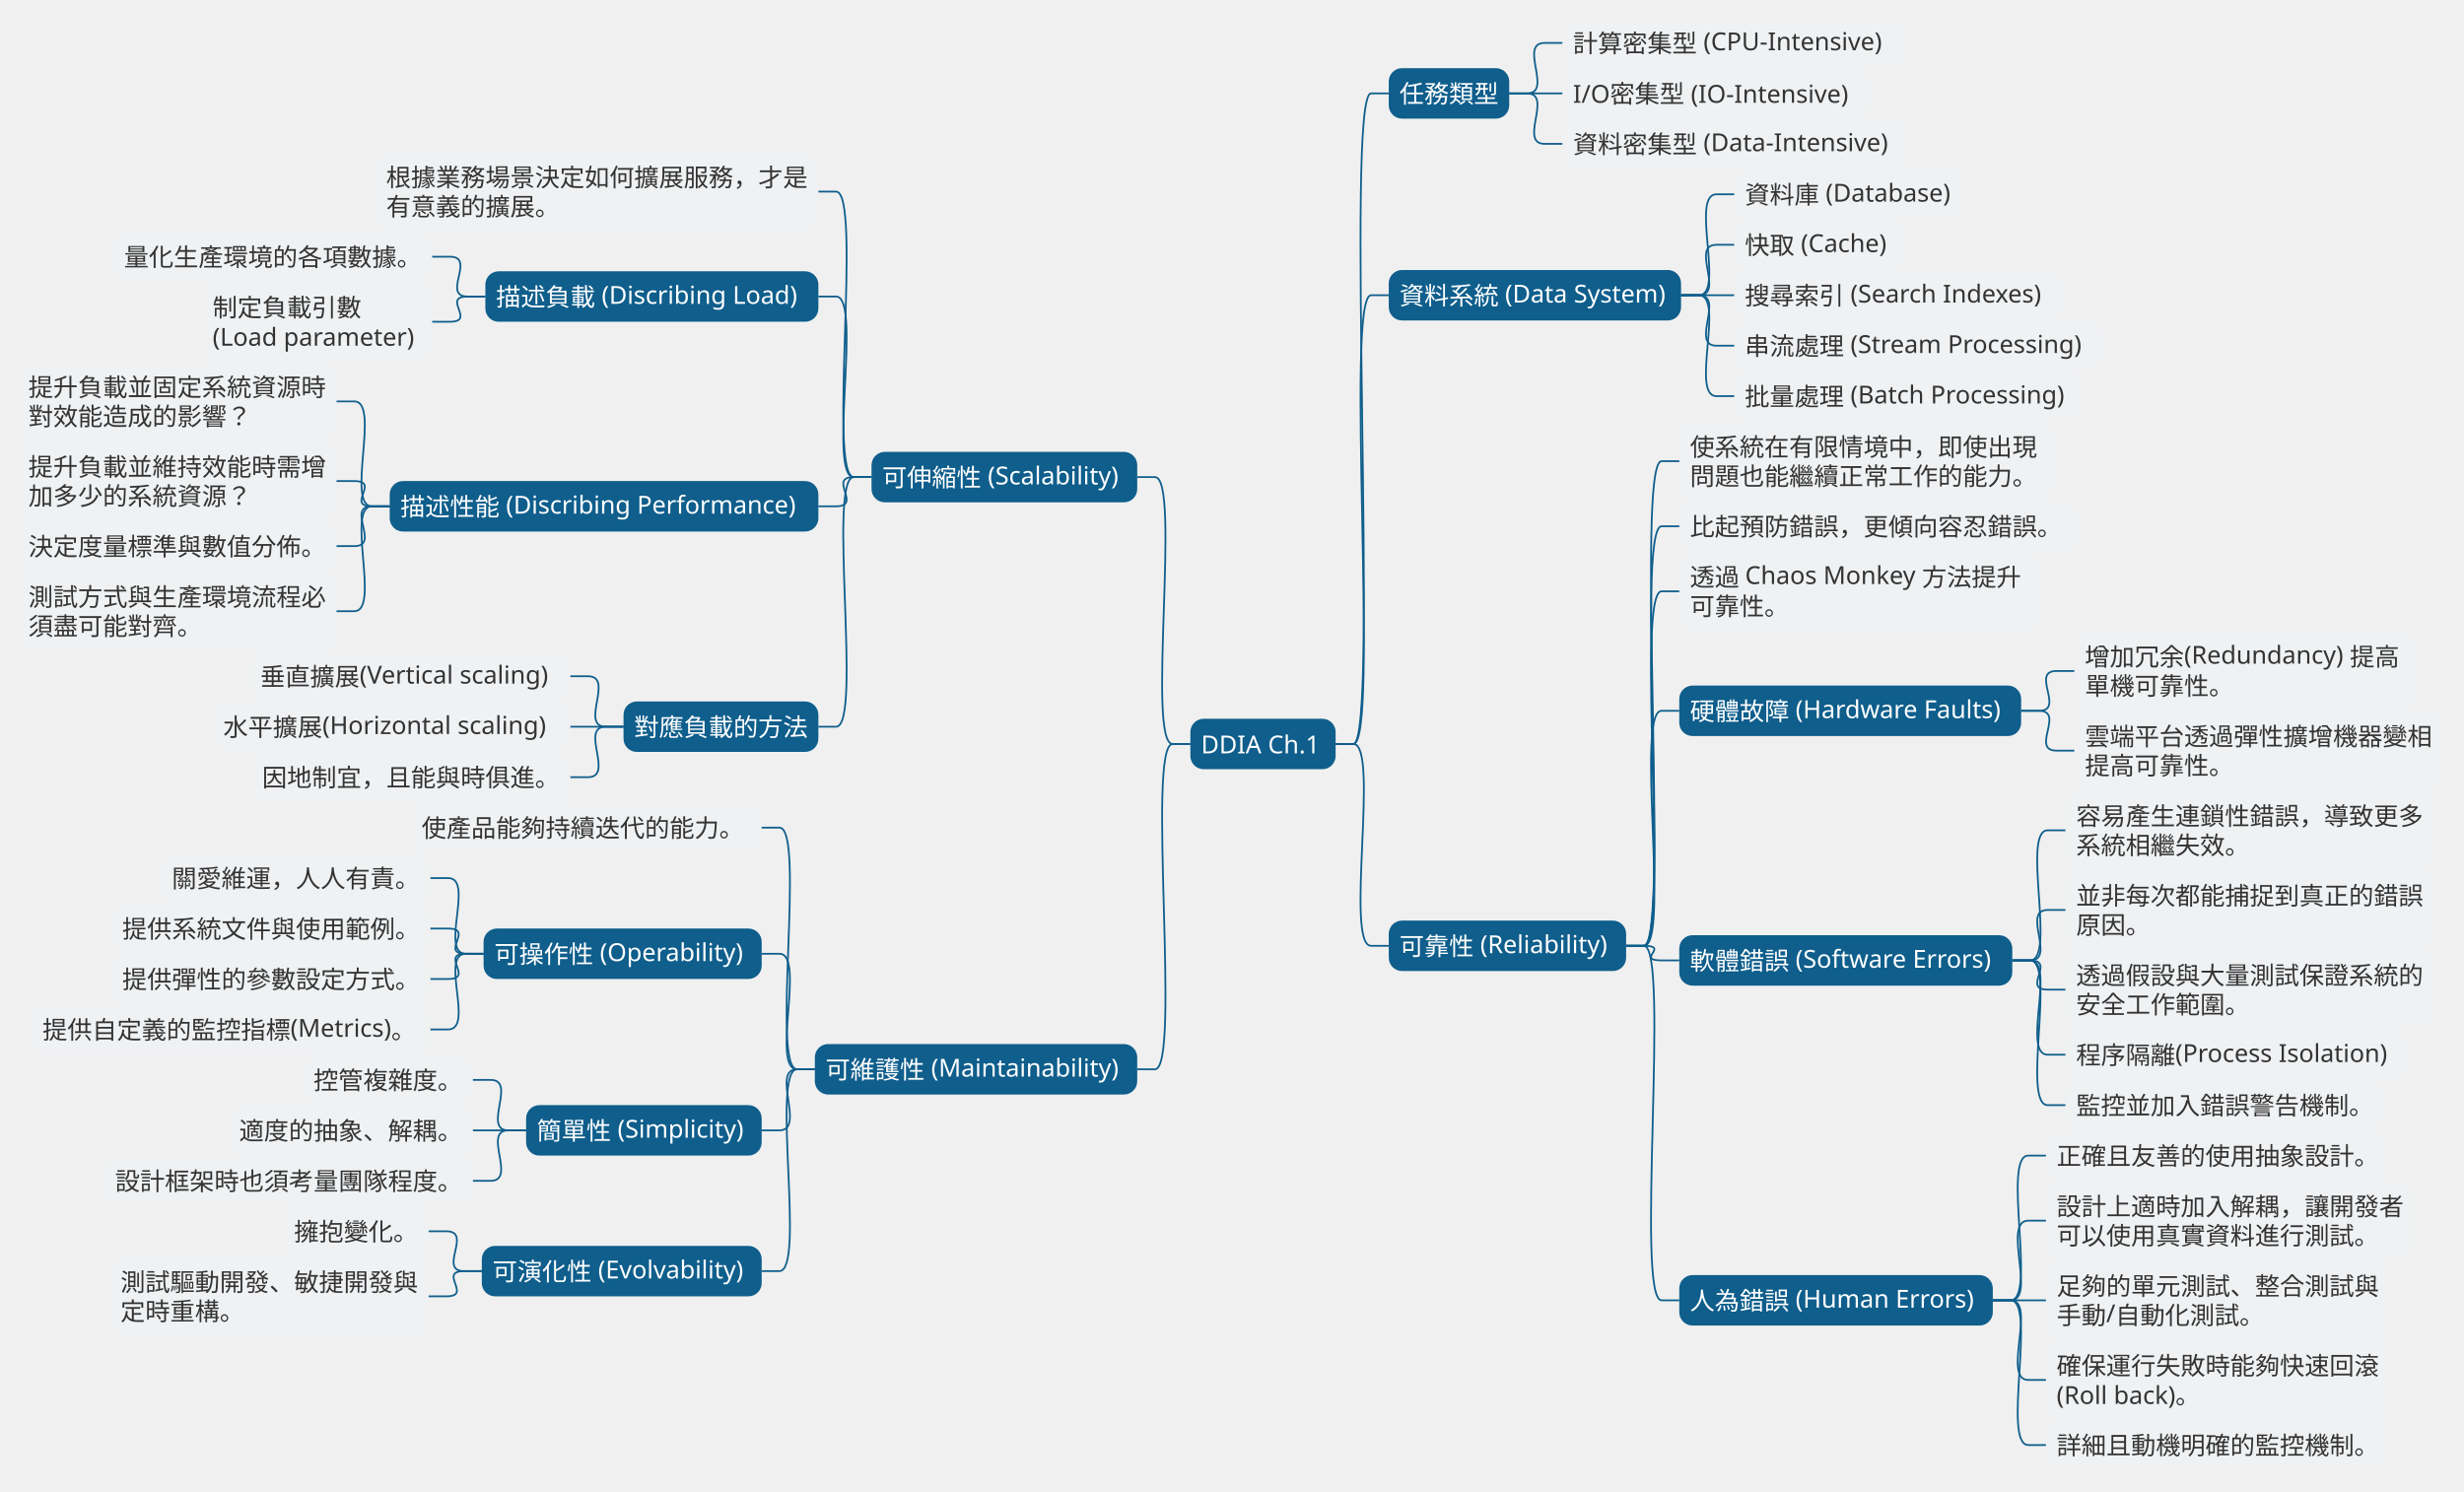
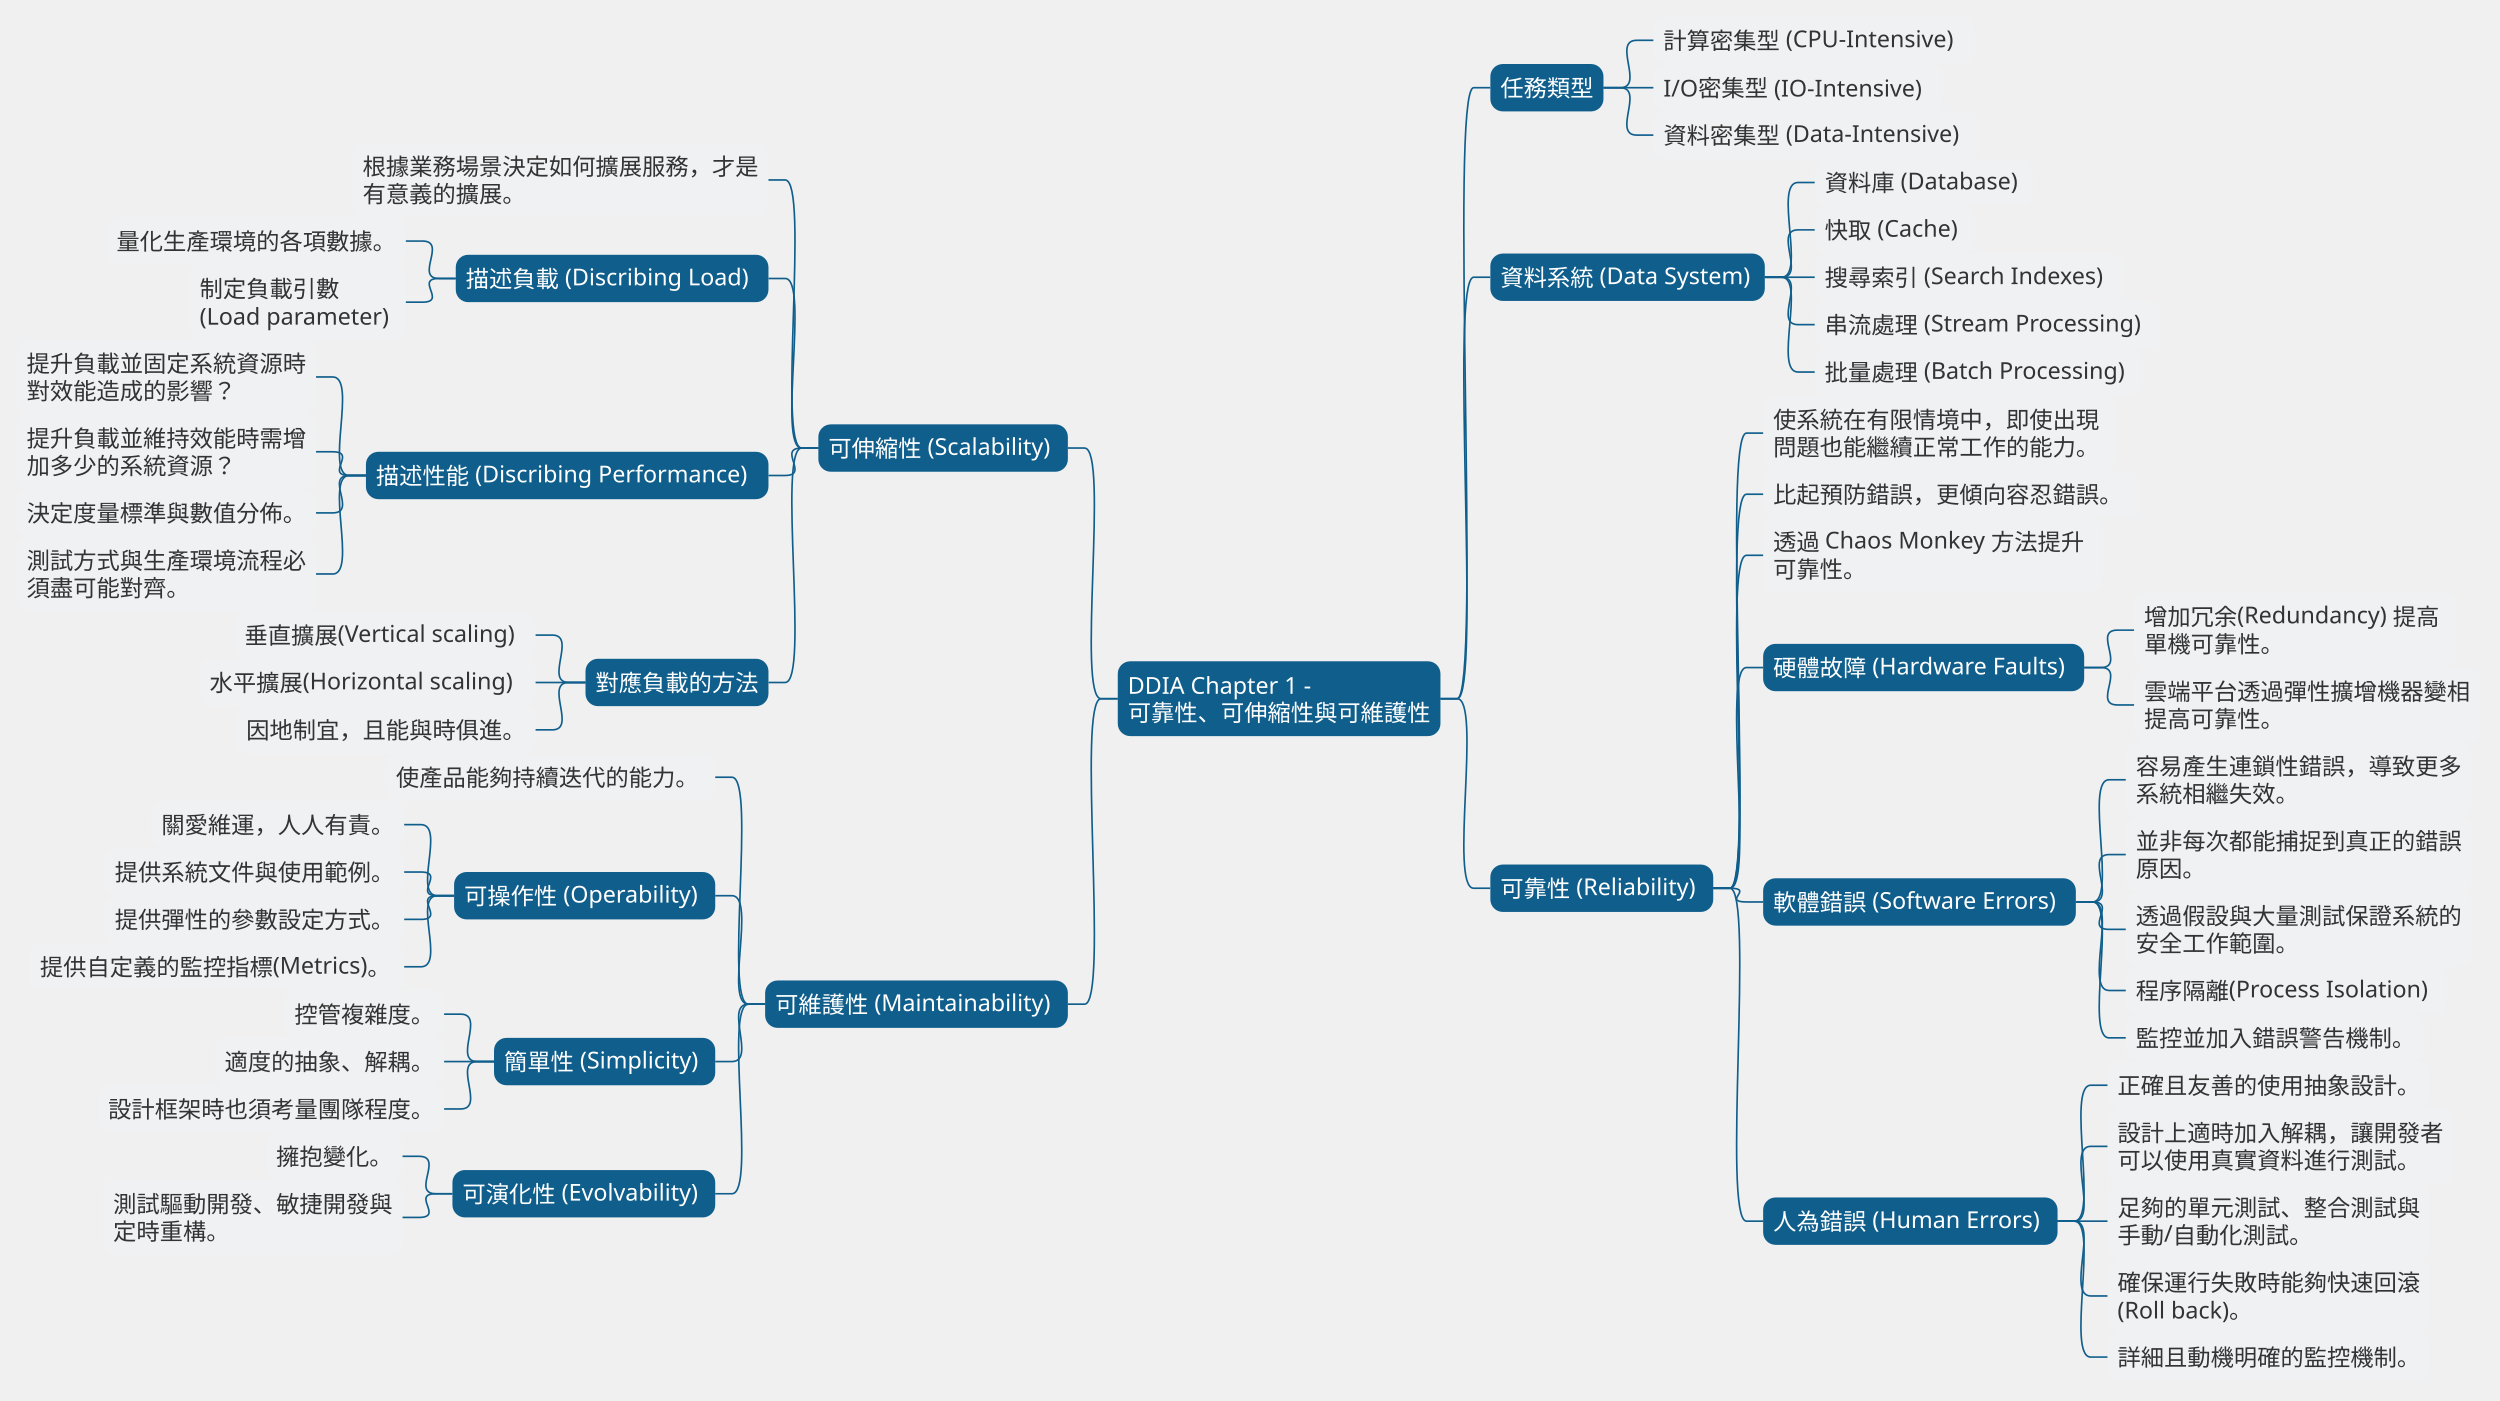
- <svg xmlns="http://www.w3.org/2000/svg" contentScriptType="application/ecmascript" contentStyleType="text/css" height="842px" preserveAspectRatio="none" style="width:1391px;height:842px;background:#EFF1F3;" version="1.1" viewBox="0 0 1391 842" width="1391px" zoomAndPan="magnify">
+ <svg xmlns="http://www.w3.org/2000/svg" contentScriptType="application/ecmascript" contentStyleType="text/css" height="842px" preserveAspectRatio="none" style="width:1503px;height:842px;background:#EFF1F3;" version="1.1" viewBox="0 0 1503 842" width="1503px" zoomAndPan="magnify">
  <defs />
  <g>
-     <rect fill="#0F5E8C" height="28.488" rx="7.5" ry="7.5" style="stroke:#A80036;stroke-width:0.0;" width="82" x="672" y="405.812" />
-     <text fill="#FFFFFF" font-family="sans-serif" font-size="14" lengthAdjust="spacing" textLength="70" x="678" y="425.348">DDIA Ch.1</text>
-     <rect fill="#0F5E8C" height="28.488" rx="7.5" ry="7.5" style="stroke:#A80036;stroke-width:0.0;" width="68" x="784" y="38.488" />
-     <text fill="#FFFFFF" font-family="sans-serif" font-size="14" lengthAdjust="spacing" textLength="56" x="790" y="58.023">任務類型</text>
-     <rect fill="#EFF1F3" height="28.488" rx="7.5" ry="7.5" style="stroke:#A80036;stroke-width:0.0;" width="193" x="882" y="10" />
-     <text fill="#333333" font-family="sans-serif" font-size="14" lengthAdjust="spacing" textLength="181" x="888" y="29.535">計算密集型 (CPU-Intensive)</text>
-     <path d="M852,52.732 L862,52.732 C877,52.732 857,24.244 872,24.244 L882,24.244 " fill="none" style="stroke:#0F5E8C;stroke-width:1.0;" />
-     <rect fill="#EFF1F3" height="28.488" rx="7.5" ry="7.5" style="stroke:#A80036;stroke-width:0.0;" width="174" x="882" y="38.488" />
-     <text fill="#333333" font-family="sans-serif" font-size="14" lengthAdjust="spacing" textLength="162" x="888" y="58.023">I/O密集型 (IO-Intensive)</text>
-     <path d="M852,52.732 L862,52.732 C877,52.732 857,52.732 872,52.732 L882,52.732 " fill="none" style="stroke:#0F5E8C;stroke-width:1.0;" />
-     <rect fill="#EFF1F3" height="28.488" rx="7.5" ry="7.5" style="stroke:#A80036;stroke-width:0.0;" width="196" x="882" y="66.977" />
-     <text fill="#333333" font-family="sans-serif" font-size="14" lengthAdjust="spacing" textLength="184" x="888" y="86.512">資料密集型 (Data-Intensive)</text>
-     <path d="M852,52.732 L862,52.732 C877,52.732 857,81.221 872,81.221 L882,81.221 " fill="none" style="stroke:#0F5E8C;stroke-width:1.0;" />
-     <path d="M754,420.057 L764,420.057 C779,420.057 759,52.732 774,52.732 L784,52.732 " fill="none" style="stroke:#0F5E8C;stroke-width:1.0;" />
-     <rect fill="#0F5E8C" height="28.488" rx="7.5" ry="7.5" style="stroke:#A80036;stroke-width:0.0;" width="165" x="784" y="152.441" />
-     <text fill="#FFFFFF" font-family="sans-serif" font-size="14" lengthAdjust="spacing" textLength="153" x="790" y="171.977">資料系統 (Data System)</text>
-     <rect fill="#EFF1F3" height="28.488" rx="7.5" ry="7.5" style="stroke:#A80036;stroke-width:0.0;" width="131" x="979" y="95.465" />
-     <text fill="#333333" font-family="sans-serif" font-size="14" lengthAdjust="spacing" textLength="119" x="985" y="115">資料庫 (Database)</text>
-     <path d="M949,166.685 L959,166.685 C974,166.685 954,109.709 969,109.709 L979,109.709 " fill="none" style="stroke:#0F5E8C;stroke-width:1.0;" />
-     <rect fill="#EFF1F3" height="28.488" rx="7.5" ry="7.5" style="stroke:#A80036;stroke-width:0.0;" width="96" x="979" y="123.953" />
-     <text fill="#333333" font-family="sans-serif" font-size="14" lengthAdjust="spacing" textLength="84" x="985" y="143.488">快取 (Cache)</text>
-     <path d="M949,166.685 L959,166.685 C974,166.685 954,138.197 969,138.197 L979,138.197 " fill="none" style="stroke:#0F5E8C;stroke-width:1.0;" />
-     <rect fill="#EFF1F3" height="28.488" rx="7.5" ry="7.5" style="stroke:#A80036;stroke-width:0.0;" width="186" x="979" y="152.441" />
-     <text fill="#333333" font-family="sans-serif" font-size="14" lengthAdjust="spacing" textLength="174" x="985" y="171.977">搜尋索引 (Search Indexes)</text>
-     <path d="M949,166.685 L959,166.685 C974,166.685 954,166.685 969,166.685 L979,166.685 " fill="none" style="stroke:#0F5E8C;stroke-width:1.0;" />
-     <rect fill="#EFF1F3" height="28.488" rx="7.5" ry="7.5" style="stroke:#A80036;stroke-width:0.0;" width="208" x="979" y="180.93" />
-     <text fill="#333333" font-family="sans-serif" font-size="14" lengthAdjust="spacing" textLength="196" x="985" y="200.465">串流處理 (Stream Processing)</text>
-     <path d="M949,166.685 L959,166.685 C974,166.685 954,195.174 969,195.174 L979,195.174 " fill="none" style="stroke:#0F5E8C;stroke-width:1.0;" />
-     <rect fill="#EFF1F3" height="28.488" rx="7.5" ry="7.5" style="stroke:#A80036;stroke-width:0.0;" width="197" x="979" y="209.418" />
-     <text fill="#333333" font-family="sans-serif" font-size="14" lengthAdjust="spacing" textLength="185" x="985" y="228.953">批量處理 (Batch Processing)</text>
-     <path d="M949,166.685 L959,166.685 C974,166.685 954,223.662 969,223.662 L979,223.662 " fill="none" style="stroke:#0F5E8C;stroke-width:1.0;" />
-     <path d="M754,420.057 L764,420.057 C779,420.057 759,166.685 774,166.685 L784,166.685 " fill="none" style="stroke:#0F5E8C;stroke-width:1.0;" />
-     <rect fill="#0F5E8C" height="28.488" rx="7.5" ry="7.5" style="stroke:#A80036;stroke-width:0.0;" width="134" x="784" y="519.766" />
-     <text fill="#FFFFFF" font-family="sans-serif" font-size="14" lengthAdjust="spacing" textLength="122" x="790" y="539.301">可靠性 (Reliability)</text>
-     <rect fill="#EFF1F3" height="44.977" rx="7.5" ry="7.5" style="stroke:#A80036;stroke-width:0.0;" width="212" x="948" y="237.906" />
-     <text fill="#333333" font-family="sans-serif" font-size="14" lengthAdjust="spacing" textLength="196" x="954" y="257.441">使系統在有限情境中，即使出現</text>
-     <text fill="#333333" font-family="sans-serif" font-size="14" lengthAdjust="spacing" textLength="196" x="954" y="273.93">問題也能繼續正常工作的能力。</text>
-     <path d="M918,534.01 L928,534.01 C943,534.01 923,260.394 938,260.394 L948,260.394 " fill="none" style="stroke:#0F5E8C;stroke-width:1.0;" />
-     <rect fill="#EFF1F3" height="28.488" rx="7.5" ry="7.5" style="stroke:#A80036;stroke-width:0.0;" width="226" x="948" y="282.883" />
-     <text fill="#333333" font-family="sans-serif" font-size="14" lengthAdjust="spacing" textLength="210" x="954" y="302.418">比起預防錯誤，更傾向容忍錯誤。</text>
-     <path d="M918,534.01 L928,534.01 C943,534.01 923,297.127 938,297.127 L948,297.127 " fill="none" style="stroke:#0F5E8C;stroke-width:1.0;" />
-     <rect fill="#EFF1F3" height="44.977" rx="7.5" ry="7.5" style="stroke:#A80036;stroke-width:0.0;" width="204" x="948" y="311.371" />
-     <text fill="#333333" font-family="sans-serif" font-size="14" lengthAdjust="spacing" textLength="192" x="954" y="330.906">透過 Chaos Monkey 方法提升</text>
-     <text fill="#333333" font-family="sans-serif" font-size="14" lengthAdjust="spacing" textLength="56" x="954" y="347.394">可靠性。</text>
-     <path d="M918,534.01 L928,534.01 C943,534.01 923,333.859 938,333.859 L948,333.859 " fill="none" style="stroke:#0F5E8C;stroke-width:1.0;" />
-     <rect fill="#0F5E8C" height="28.488" rx="7.5" ry="7.5" style="stroke:#A80036;stroke-width:0.0;" width="193" x="948" y="387.08" />
-     <text fill="#FFFFFF" font-family="sans-serif" font-size="14" lengthAdjust="spacing" textLength="181" x="954" y="406.615">硬體故障 (Hardware Faults)</text>
-     <rect fill="#EFF1F3" height="44.977" rx="7.5" ry="7.5" style="stroke:#A80036;stroke-width:0.0;" width="194" x="1171" y="356.348" />
-     <text fill="#333333" font-family="sans-serif" font-size="14" lengthAdjust="spacing" textLength="182" x="1177" y="375.883">增加冗余(Redundancy) 提高</text>
-     <text fill="#333333" font-family="sans-serif" font-size="14" lengthAdjust="spacing" textLength="84" x="1177" y="392.371">單機可靠性。</text>
-     <path d="M1141,401.324 L1151,401.324 C1166,401.324 1146,378.836 1161,378.836 L1171,378.836 " fill="none" style="stroke:#0F5E8C;stroke-width:1.0;" />
-     <rect fill="#EFF1F3" height="44.977" rx="7.5" ry="7.5" style="stroke:#A80036;stroke-width:0.0;" width="208" x="1171" y="401.324" />
-     <text fill="#333333" font-family="sans-serif" font-size="14" lengthAdjust="spacing" textLength="196" x="1177" y="420.859">雲端平台透過彈性擴增機器變相</text>
-     <text fill="#333333" font-family="sans-serif" font-size="14" lengthAdjust="spacing" textLength="84" x="1177" y="437.348">提高可靠性。</text>
-     <path d="M1141,401.324 L1151,401.324 C1166,401.324 1146,423.812 1161,423.812 L1171,423.812 " fill="none" style="stroke:#0F5E8C;stroke-width:1.0;" />
-     <path d="M918,534.01 L928,534.01 C943,534.01 923,401.324 938,401.324 L948,401.324 " fill="none" style="stroke:#0F5E8C;stroke-width:1.0;" />
-     <rect fill="#0F5E8C" height="28.488" rx="7.5" ry="7.5" style="stroke:#A80036;stroke-width:0.0;" width="188" x="948" y="528.01" />
-     <text fill="#FFFFFF" font-family="sans-serif" font-size="14" lengthAdjust="spacing" textLength="176" x="954" y="547.545">軟體錯誤 (Software Errors)</text>
-     <rect fill="#EFF1F3" height="44.977" rx="7.5" ry="7.5" style="stroke:#A80036;stroke-width:0.0;" width="208" x="1166" y="446.301" />
-     <text fill="#333333" font-family="sans-serif" font-size="14" lengthAdjust="spacing" textLength="196" x="1172" y="465.836">容易產生連鎖性錯誤，導致更多</text>
-     <text fill="#333333" font-family="sans-serif" font-size="14" lengthAdjust="spacing" textLength="98" x="1172" y="482.324">系統相繼失效。</text>
-     <path d="M1136,542.254 L1146,542.254 C1161,542.254 1141,468.789 1156,468.789 L1166,468.789 " fill="none" style="stroke:#0F5E8C;stroke-width:1.0;" />
-     <rect fill="#EFF1F3" height="44.977" rx="7.5" ry="7.5" style="stroke:#A80036;stroke-width:0.0;" width="208" x="1166" y="491.277" />
-     <text fill="#333333" font-family="sans-serif" font-size="14" lengthAdjust="spacing" textLength="196" x="1172" y="510.812">並非每次都能捕捉到真正的錯誤</text>
-     <text fill="#333333" font-family="sans-serif" font-size="14" lengthAdjust="spacing" textLength="42" x="1172" y="527.301">原因。</text>
-     <path d="M1136,542.254 L1146,542.254 C1161,542.254 1141,513.766 1156,513.766 L1166,513.766 " fill="none" style="stroke:#0F5E8C;stroke-width:1.0;" />
-     <rect fill="#EFF1F3" height="44.977" rx="7.5" ry="7.5" style="stroke:#A80036;stroke-width:0.0;" width="208" x="1166" y="536.254" />
-     <text fill="#333333" font-family="sans-serif" font-size="14" lengthAdjust="spacing" textLength="196" x="1172" y="555.789">透過假設與大量測試保證系統的</text>
-     <text fill="#333333" font-family="sans-serif" font-size="14" lengthAdjust="spacing" textLength="98" x="1172" y="572.277">安全工作範圍。</text>
-     <path d="M1136,542.254 L1146,542.254 C1161,542.254 1141,558.742 1156,558.742 L1166,558.742 " fill="none" style="stroke:#0F5E8C;stroke-width:1.0;" />
-     <rect fill="#EFF1F3" height="28.488" rx="7.5" ry="7.5" style="stroke:#A80036;stroke-width:0.0;" width="193" x="1166" y="581.231" />
-     <text fill="#333333" font-family="sans-serif" font-size="14" lengthAdjust="spacing" textLength="181" x="1172" y="600.766">程序隔離(Process Isolation)</text>
-     <path d="M1136,542.254 L1146,542.254 C1161,542.254 1141,595.475 1156,595.475 L1166,595.475 " fill="none" style="stroke:#0F5E8C;stroke-width:1.0;" />
-     <rect fill="#EFF1F3" height="28.488" rx="7.5" ry="7.5" style="stroke:#A80036;stroke-width:0.0;" width="180" x="1166" y="609.719" />
-     <text fill="#333333" font-family="sans-serif" font-size="14" lengthAdjust="spacing" textLength="168" x="1172" y="629.254">監控並加入錯誤警告機制。</text>
-     <path d="M1136,542.254 L1146,542.254 C1161,542.254 1141,623.963 1156,623.963 L1166,623.963 " fill="none" style="stroke:#0F5E8C;stroke-width:1.0;" />
-     <path d="M918,534.01 L928,534.01 C943,534.01 923,542.254 938,542.254 L948,542.254 " fill="none" style="stroke:#0F5E8C;stroke-width:1.0;" />
-     <rect fill="#0F5E8C" height="28.488" rx="7.5" ry="7.5" style="stroke:#A80036;stroke-width:0.0;" width="177" x="948" y="719.916" />
-     <text fill="#FFFFFF" font-family="sans-serif" font-size="14" lengthAdjust="spacing" textLength="165" x="954" y="739.451">人為錯誤 (Human Errors)</text>
-     <rect fill="#EFF1F3" height="28.488" rx="7.5" ry="7.5" style="stroke:#A80036;stroke-width:0.0;" width="194" x="1155" y="638.207" />
-     <text fill="#333333" font-family="sans-serif" font-size="14" lengthAdjust="spacing" textLength="182" x="1161" y="657.742">正確且友善的使用抽象設計。</text>
-     <path d="M1125,734.16 L1135,734.16 C1150,734.16 1130,652.451 1145,652.451 L1155,652.451 " fill="none" style="stroke:#0F5E8C;stroke-width:1.0;" />
-     <rect fill="#EFF1F3" height="44.977" rx="7.5" ry="7.5" style="stroke:#A80036;stroke-width:0.0;" width="208" x="1155" y="666.695" />
-     <text fill="#333333" font-family="sans-serif" font-size="14" lengthAdjust="spacing" textLength="196" x="1161" y="686.231">設計上適時加入解耦，讓開發者</text>
-     <text fill="#333333" font-family="sans-serif" font-size="14" lengthAdjust="spacing" textLength="182" x="1161" y="702.719">可以使用真實資料進行測試。</text>
-     <path d="M1125,734.16 L1135,734.16 C1150,734.16 1130,689.184 1145,689.184 L1155,689.184 " fill="none" style="stroke:#0F5E8C;stroke-width:1.0;" />
-     <rect fill="#EFF1F3" height="44.977" rx="7.5" ry="7.5" style="stroke:#A80036;stroke-width:0.0;" width="194" x="1155" y="711.672" />
-     <text fill="#333333" font-family="sans-serif" font-size="14" lengthAdjust="spacing" textLength="182" x="1161" y="731.207">足夠的單元測試、整合測試與</text>
-     <text fill="#333333" font-family="sans-serif" font-size="14" lengthAdjust="spacing" textLength="119" x="1161" y="747.695">手動/自動化測試。</text>
-     <path d="M1125,734.16 L1135,734.16 C1150,734.16 1130,734.16 1145,734.16 L1155,734.16 " fill="none" style="stroke:#0F5E8C;stroke-width:1.0;" />
-     <rect fill="#EFF1F3" height="44.977" rx="7.5" ry="7.5" style="stroke:#A80036;stroke-width:0.0;" width="194" x="1155" y="756.648" />
-     <text fill="#333333" font-family="sans-serif" font-size="14" lengthAdjust="spacing" textLength="182" x="1161" y="776.184">確保運行失敗時能夠快速回滾</text>
-     <text fill="#333333" font-family="sans-serif" font-size="14" lengthAdjust="spacing" textLength="86" x="1161" y="792.672">(Roll back)。</text>
-     <path d="M1125,734.16 L1135,734.16 C1150,734.16 1130,779.137 1145,779.137 L1155,779.137 " fill="none" style="stroke:#0F5E8C;stroke-width:1.0;" />
-     <rect fill="#EFF1F3" height="28.488" rx="7.5" ry="7.5" style="stroke:#A80036;stroke-width:0.0;" width="194" x="1155" y="801.625" />
-     <text fill="#333333" font-family="sans-serif" font-size="14" lengthAdjust="spacing" textLength="182" x="1161" y="821.16">詳細且動機明確的監控機制。</text>
-     <path d="M1125,734.16 L1135,734.16 C1150,734.16 1130,815.869 1145,815.869 L1155,815.869 " fill="none" style="stroke:#0F5E8C;stroke-width:1.0;" />
-     <path d="M918,534.01 L928,534.01 C943,534.01 923,734.16 938,734.16 L948,734.16 " fill="none" style="stroke:#0F5E8C;stroke-width:1.0;" />
-     <path d="M754,420.057 L764,420.057 C779,420.057 759,534.01 774,534.01 L784,534.01 " fill="none" style="stroke:#0F5E8C;stroke-width:1.0;" />
+     <rect fill="#0F5E8C" height="44.977" rx="7.5" ry="7.5" style="stroke:#A80036;stroke-width:0.0;" width="194" x="672" y="397.568" />
+     <text fill="#FFFFFF" font-family="sans-serif" font-size="14" lengthAdjust="spacing" textLength="118" x="678" y="417.103">DDIA Chapter 1 -</text>
+     <text fill="#FFFFFF" font-family="sans-serif" font-size="14" lengthAdjust="spacing" textLength="182" x="678" y="433.592">可靠性、可伸縮性與可維護性</text>
+     <rect fill="#0F5E8C" height="28.488" rx="7.5" ry="7.5" style="stroke:#A80036;stroke-width:0.0;" width="68" x="896" y="38.488" />
+     <text fill="#FFFFFF" font-family="sans-serif" font-size="14" lengthAdjust="spacing" textLength="56" x="902" y="58.023">任務類型</text>
+     <rect fill="#EFF1F3" height="28.488" rx="7.5" ry="7.5" style="stroke:#A80036;stroke-width:0.0;" width="193" x="994" y="10" />
+     <text fill="#333333" font-family="sans-serif" font-size="14" lengthAdjust="spacing" textLength="181" x="1000" y="29.535">計算密集型 (CPU-Intensive)</text>
+     <path d="M964,52.732 L974,52.732 C989,52.732 969,24.244 984,24.244 L994,24.244 " fill="none" style="stroke:#0F5E8C;stroke-width:1.0;" />
+     <rect fill="#EFF1F3" height="28.488" rx="7.5" ry="7.5" style="stroke:#A80036;stroke-width:0.0;" width="174" x="994" y="38.488" />
+     <text fill="#333333" font-family="sans-serif" font-size="14" lengthAdjust="spacing" textLength="162" x="1000" y="58.023">I/O密集型 (IO-Intensive)</text>
+     <path d="M964,52.732 L974,52.732 C989,52.732 969,52.732 984,52.732 L994,52.732 " fill="none" style="stroke:#0F5E8C;stroke-width:1.0;" />
+     <rect fill="#EFF1F3" height="28.488" rx="7.5" ry="7.5" style="stroke:#A80036;stroke-width:0.0;" width="196" x="994" y="66.977" />
+     <text fill="#333333" font-family="sans-serif" font-size="14" lengthAdjust="spacing" textLength="184" x="1000" y="86.512">資料密集型 (Data-Intensive)</text>
+     <path d="M964,52.732 L974,52.732 C989,52.732 969,81.221 984,81.221 L994,81.221 " fill="none" style="stroke:#0F5E8C;stroke-width:1.0;" />
+     <path d="M866,420.057 L876,420.057 C891,420.057 871,52.732 886,52.732 L896,52.732 " fill="none" style="stroke:#0F5E8C;stroke-width:1.0;" />
+     <rect fill="#0F5E8C" height="28.488" rx="7.5" ry="7.5" style="stroke:#A80036;stroke-width:0.0;" width="165" x="896" y="152.441" />
+     <text fill="#FFFFFF" font-family="sans-serif" font-size="14" lengthAdjust="spacing" textLength="153" x="902" y="171.977">資料系統 (Data System)</text>
+     <rect fill="#EFF1F3" height="28.488" rx="7.5" ry="7.5" style="stroke:#A80036;stroke-width:0.0;" width="131" x="1091" y="95.465" />
+     <text fill="#333333" font-family="sans-serif" font-size="14" lengthAdjust="spacing" textLength="119" x="1097" y="115">資料庫 (Database)</text>
+     <path d="M1061,166.685 L1071,166.685 C1086,166.685 1066,109.709 1081,109.709 L1091,109.709 " fill="none" style="stroke:#0F5E8C;stroke-width:1.0;" />
+     <rect fill="#EFF1F3" height="28.488" rx="7.5" ry="7.5" style="stroke:#A80036;stroke-width:0.0;" width="96" x="1091" y="123.953" />
+     <text fill="#333333" font-family="sans-serif" font-size="14" lengthAdjust="spacing" textLength="84" x="1097" y="143.488">快取 (Cache)</text>
+     <path d="M1061,166.685 L1071,166.685 C1086,166.685 1066,138.197 1081,138.197 L1091,138.197 " fill="none" style="stroke:#0F5E8C;stroke-width:1.0;" />
+     <rect fill="#EFF1F3" height="28.488" rx="7.5" ry="7.5" style="stroke:#A80036;stroke-width:0.0;" width="186" x="1091" y="152.441" />
+     <text fill="#333333" font-family="sans-serif" font-size="14" lengthAdjust="spacing" textLength="174" x="1097" y="171.977">搜尋索引 (Search Indexes)</text>
+     <path d="M1061,166.685 L1071,166.685 C1086,166.685 1066,166.685 1081,166.685 L1091,166.685 " fill="none" style="stroke:#0F5E8C;stroke-width:1.0;" />
+     <rect fill="#EFF1F3" height="28.488" rx="7.5" ry="7.5" style="stroke:#A80036;stroke-width:0.0;" width="208" x="1091" y="180.93" />
+     <text fill="#333333" font-family="sans-serif" font-size="14" lengthAdjust="spacing" textLength="196" x="1097" y="200.465">串流處理 (Stream Processing)</text>
+     <path d="M1061,166.685 L1071,166.685 C1086,166.685 1066,195.174 1081,195.174 L1091,195.174 " fill="none" style="stroke:#0F5E8C;stroke-width:1.0;" />
+     <rect fill="#EFF1F3" height="28.488" rx="7.5" ry="7.5" style="stroke:#A80036;stroke-width:0.0;" width="197" x="1091" y="209.418" />
+     <text fill="#333333" font-family="sans-serif" font-size="14" lengthAdjust="spacing" textLength="185" x="1097" y="228.953">批量處理 (Batch Processing)</text>
+     <path d="M1061,166.685 L1071,166.685 C1086,166.685 1066,223.662 1081,223.662 L1091,223.662 " fill="none" style="stroke:#0F5E8C;stroke-width:1.0;" />
+     <path d="M866,420.057 L876,420.057 C891,420.057 871,166.685 886,166.685 L896,166.685 " fill="none" style="stroke:#0F5E8C;stroke-width:1.0;" />
+     <rect fill="#0F5E8C" height="28.488" rx="7.5" ry="7.5" style="stroke:#A80036;stroke-width:0.0;" width="134" x="896" y="519.766" />
+     <text fill="#FFFFFF" font-family="sans-serif" font-size="14" lengthAdjust="spacing" textLength="122" x="902" y="539.301">可靠性 (Reliability)</text>
+     <rect fill="#EFF1F3" height="44.977" rx="7.5" ry="7.5" style="stroke:#A80036;stroke-width:0.0;" width="212" x="1060" y="237.906" />
+     <text fill="#333333" font-family="sans-serif" font-size="14" lengthAdjust="spacing" textLength="196" x="1066" y="257.441">使系統在有限情境中，即使出現</text>
+     <text fill="#333333" font-family="sans-serif" font-size="14" lengthAdjust="spacing" textLength="196" x="1066" y="273.93">問題也能繼續正常工作的能力。</text>
+     <path d="M1030,534.01 L1040,534.01 C1055,534.01 1035,260.394 1050,260.394 L1060,260.394 " fill="none" style="stroke:#0F5E8C;stroke-width:1.0;" />
+     <rect fill="#EFF1F3" height="28.488" rx="7.5" ry="7.5" style="stroke:#A80036;stroke-width:0.0;" width="226" x="1060" y="282.883" />
+     <text fill="#333333" font-family="sans-serif" font-size="14" lengthAdjust="spacing" textLength="210" x="1066" y="302.418">比起預防錯誤，更傾向容忍錯誤。</text>
+     <path d="M1030,534.01 L1040,534.01 C1055,534.01 1035,297.127 1050,297.127 L1060,297.127 " fill="none" style="stroke:#0F5E8C;stroke-width:1.0;" />
+     <rect fill="#EFF1F3" height="44.977" rx="7.5" ry="7.5" style="stroke:#A80036;stroke-width:0.0;" width="204" x="1060" y="311.371" />
+     <text fill="#333333" font-family="sans-serif" font-size="14" lengthAdjust="spacing" textLength="192" x="1066" y="330.906">透過 Chaos Monkey 方法提升</text>
+     <text fill="#333333" font-family="sans-serif" font-size="14" lengthAdjust="spacing" textLength="56" x="1066" y="347.394">可靠性。</text>
+     <path d="M1030,534.01 L1040,534.01 C1055,534.01 1035,333.859 1050,333.859 L1060,333.859 " fill="none" style="stroke:#0F5E8C;stroke-width:1.0;" />
+     <rect fill="#0F5E8C" height="28.488" rx="7.5" ry="7.5" style="stroke:#A80036;stroke-width:0.0;" width="193" x="1060" y="387.08" />
+     <text fill="#FFFFFF" font-family="sans-serif" font-size="14" lengthAdjust="spacing" textLength="181" x="1066" y="406.615">硬體故障 (Hardware Faults)</text>
+     <rect fill="#EFF1F3" height="44.977" rx="7.5" ry="7.5" style="stroke:#A80036;stroke-width:0.0;" width="194" x="1283" y="356.348" />
+     <text fill="#333333" font-family="sans-serif" font-size="14" lengthAdjust="spacing" textLength="182" x="1289" y="375.883">增加冗余(Redundancy) 提高</text>
+     <text fill="#333333" font-family="sans-serif" font-size="14" lengthAdjust="spacing" textLength="84" x="1289" y="392.371">單機可靠性。</text>
+     <path d="M1253,401.324 L1263,401.324 C1278,401.324 1258,378.836 1273,378.836 L1283,378.836 " fill="none" style="stroke:#0F5E8C;stroke-width:1.0;" />
+     <rect fill="#EFF1F3" height="44.977" rx="7.5" ry="7.5" style="stroke:#A80036;stroke-width:0.0;" width="208" x="1283" y="401.324" />
+     <text fill="#333333" font-family="sans-serif" font-size="14" lengthAdjust="spacing" textLength="196" x="1289" y="420.859">雲端平台透過彈性擴增機器變相</text>
+     <text fill="#333333" font-family="sans-serif" font-size="14" lengthAdjust="spacing" textLength="84" x="1289" y="437.348">提高可靠性。</text>
+     <path d="M1253,401.324 L1263,401.324 C1278,401.324 1258,423.812 1273,423.812 L1283,423.812 " fill="none" style="stroke:#0F5E8C;stroke-width:1.0;" />
+     <path d="M1030,534.01 L1040,534.01 C1055,534.01 1035,401.324 1050,401.324 L1060,401.324 " fill="none" style="stroke:#0F5E8C;stroke-width:1.0;" />
+     <rect fill="#0F5E8C" height="28.488" rx="7.5" ry="7.5" style="stroke:#A80036;stroke-width:0.0;" width="188" x="1060" y="528.01" />
+     <text fill="#FFFFFF" font-family="sans-serif" font-size="14" lengthAdjust="spacing" textLength="176" x="1066" y="547.545">軟體錯誤 (Software Errors)</text>
+     <rect fill="#EFF1F3" height="44.977" rx="7.5" ry="7.5" style="stroke:#A80036;stroke-width:0.0;" width="208" x="1278" y="446.301" />
+     <text fill="#333333" font-family="sans-serif" font-size="14" lengthAdjust="spacing" textLength="196" x="1284" y="465.836">容易產生連鎖性錯誤，導致更多</text>
+     <text fill="#333333" font-family="sans-serif" font-size="14" lengthAdjust="spacing" textLength="98" x="1284" y="482.324">系統相繼失效。</text>
+     <path d="M1248,542.254 L1258,542.254 C1273,542.254 1253,468.789 1268,468.789 L1278,468.789 " fill="none" style="stroke:#0F5E8C;stroke-width:1.0;" />
+     <rect fill="#EFF1F3" height="44.977" rx="7.5" ry="7.5" style="stroke:#A80036;stroke-width:0.0;" width="208" x="1278" y="491.277" />
+     <text fill="#333333" font-family="sans-serif" font-size="14" lengthAdjust="spacing" textLength="196" x="1284" y="510.812">並非每次都能捕捉到真正的錯誤</text>
+     <text fill="#333333" font-family="sans-serif" font-size="14" lengthAdjust="spacing" textLength="42" x="1284" y="527.301">原因。</text>
+     <path d="M1248,542.254 L1258,542.254 C1273,542.254 1253,513.766 1268,513.766 L1278,513.766 " fill="none" style="stroke:#0F5E8C;stroke-width:1.0;" />
+     <rect fill="#EFF1F3" height="44.977" rx="7.5" ry="7.5" style="stroke:#A80036;stroke-width:0.0;" width="208" x="1278" y="536.254" />
+     <text fill="#333333" font-family="sans-serif" font-size="14" lengthAdjust="spacing" textLength="196" x="1284" y="555.789">透過假設與大量測試保證系統的</text>
+     <text fill="#333333" font-family="sans-serif" font-size="14" lengthAdjust="spacing" textLength="98" x="1284" y="572.277">安全工作範圍。</text>
+     <path d="M1248,542.254 L1258,542.254 C1273,542.254 1253,558.742 1268,558.742 L1278,558.742 " fill="none" style="stroke:#0F5E8C;stroke-width:1.0;" />
+     <rect fill="#EFF1F3" height="28.488" rx="7.5" ry="7.5" style="stroke:#A80036;stroke-width:0.0;" width="193" x="1278" y="581.231" />
+     <text fill="#333333" font-family="sans-serif" font-size="14" lengthAdjust="spacing" textLength="181" x="1284" y="600.766">程序隔離(Process Isolation)</text>
+     <path d="M1248,542.254 L1258,542.254 C1273,542.254 1253,595.475 1268,595.475 L1278,595.475 " fill="none" style="stroke:#0F5E8C;stroke-width:1.0;" />
+     <rect fill="#EFF1F3" height="28.488" rx="7.5" ry="7.5" style="stroke:#A80036;stroke-width:0.0;" width="180" x="1278" y="609.719" />
+     <text fill="#333333" font-family="sans-serif" font-size="14" lengthAdjust="spacing" textLength="168" x="1284" y="629.254">監控並加入錯誤警告機制。</text>
+     <path d="M1248,542.254 L1258,542.254 C1273,542.254 1253,623.963 1268,623.963 L1278,623.963 " fill="none" style="stroke:#0F5E8C;stroke-width:1.0;" />
+     <path d="M1030,534.01 L1040,534.01 C1055,534.01 1035,542.254 1050,542.254 L1060,542.254 " fill="none" style="stroke:#0F5E8C;stroke-width:1.0;" />
+     <rect fill="#0F5E8C" height="28.488" rx="7.5" ry="7.5" style="stroke:#A80036;stroke-width:0.0;" width="177" x="1060" y="719.916" />
+     <text fill="#FFFFFF" font-family="sans-serif" font-size="14" lengthAdjust="spacing" textLength="165" x="1066" y="739.451">人為錯誤 (Human Errors)</text>
+     <rect fill="#EFF1F3" height="28.488" rx="7.5" ry="7.5" style="stroke:#A80036;stroke-width:0.0;" width="194" x="1267" y="638.207" />
+     <text fill="#333333" font-family="sans-serif" font-size="14" lengthAdjust="spacing" textLength="182" x="1273" y="657.742">正確且友善的使用抽象設計。</text>
+     <path d="M1237,734.16 L1247,734.16 C1262,734.16 1242,652.451 1257,652.451 L1267,652.451 " fill="none" style="stroke:#0F5E8C;stroke-width:1.0;" />
+     <rect fill="#EFF1F3" height="44.977" rx="7.5" ry="7.5" style="stroke:#A80036;stroke-width:0.0;" width="208" x="1267" y="666.695" />
+     <text fill="#333333" font-family="sans-serif" font-size="14" lengthAdjust="spacing" textLength="196" x="1273" y="686.231">設計上適時加入解耦，讓開發者</text>
+     <text fill="#333333" font-family="sans-serif" font-size="14" lengthAdjust="spacing" textLength="182" x="1273" y="702.719">可以使用真實資料進行測試。</text>
+     <path d="M1237,734.16 L1247,734.16 C1262,734.16 1242,689.184 1257,689.184 L1267,689.184 " fill="none" style="stroke:#0F5E8C;stroke-width:1.0;" />
+     <rect fill="#EFF1F3" height="44.977" rx="7.5" ry="7.5" style="stroke:#A80036;stroke-width:0.0;" width="194" x="1267" y="711.672" />
+     <text fill="#333333" font-family="sans-serif" font-size="14" lengthAdjust="spacing" textLength="182" x="1273" y="731.207">足夠的單元測試、整合測試與</text>
+     <text fill="#333333" font-family="sans-serif" font-size="14" lengthAdjust="spacing" textLength="119" x="1273" y="747.695">手動/自動化測試。</text>
+     <path d="M1237,734.16 L1247,734.16 C1262,734.16 1242,734.16 1257,734.16 L1267,734.16 " fill="none" style="stroke:#0F5E8C;stroke-width:1.0;" />
+     <rect fill="#EFF1F3" height="44.977" rx="7.5" ry="7.5" style="stroke:#A80036;stroke-width:0.0;" width="194" x="1267" y="756.648" />
+     <text fill="#333333" font-family="sans-serif" font-size="14" lengthAdjust="spacing" textLength="182" x="1273" y="776.184">確保運行失敗時能夠快速回滾</text>
+     <text fill="#333333" font-family="sans-serif" font-size="14" lengthAdjust="spacing" textLength="86" x="1273" y="792.672">(Roll back)。</text>
+     <path d="M1237,734.16 L1247,734.16 C1262,734.16 1242,779.137 1257,779.137 L1267,779.137 " fill="none" style="stroke:#0F5E8C;stroke-width:1.0;" />
+     <rect fill="#EFF1F3" height="28.488" rx="7.5" ry="7.5" style="stroke:#A80036;stroke-width:0.0;" width="194" x="1267" y="801.625" />
+     <text fill="#333333" font-family="sans-serif" font-size="14" lengthAdjust="spacing" textLength="182" x="1273" y="821.16">詳細且動機明確的監控機制。</text>
+     <path d="M1237,734.16 L1247,734.16 C1262,734.16 1242,815.869 1257,815.869 L1267,815.869 " fill="none" style="stroke:#0F5E8C;stroke-width:1.0;" />
+     <path d="M1030,534.01 L1040,534.01 C1055,534.01 1035,734.16 1050,734.16 L1060,734.16 " fill="none" style="stroke:#0F5E8C;stroke-width:1.0;" />
+     <path d="M866,420.057 L876,420.057 C891,420.057 871,534.01 886,534.01 L896,534.01 " fill="none" style="stroke:#0F5E8C;stroke-width:1.0;" />
    <rect fill="#0F5E8C" height="28.488" rx="7.5" ry="7.5" style="stroke:#A80036;stroke-width:0.0;" width="150" x="492" y="255.127" />
    <text fill="#FFFFFF" font-family="sans-serif" font-size="14" lengthAdjust="spacing" textLength="138" x="498" y="274.662">可伸縮性 (Scalability)</text>
    <rect fill="#EFF1F3" height="44.977" rx="7.5" ry="7.5" style="stroke:#A80036;stroke-width:0.0;" width="250" x="212" y="85.709" />
    <text fill="#333333" font-family="sans-serif" font-size="14" lengthAdjust="spacing" textLength="238" x="218" y="105.244">根據業務場景決定如何擴展服務，才是</text>
    <text fill="#333333" font-family="sans-serif" font-size="14" lengthAdjust="spacing" textLength="98" x="218" y="121.732">有意義的擴展。</text>
    <path d="M492,269.371 L482,269.371 C467,269.371 487,108.197 472,108.197 L462,108.197 " fill="none" style="stroke:#0F5E8C;stroke-width:1.0;" />
    <rect fill="#0F5E8C" height="28.488" rx="7.5" ry="7.5" style="stroke:#A80036;stroke-width:0.0;" width="188" x="274" y="153.174" />
    <text fill="#FFFFFF" font-family="sans-serif" font-size="14" lengthAdjust="spacing" textLength="176" x="280" y="172.709">描述負載 (Discribing Load)</text>
    <rect fill="#EFF1F3" height="28.488" rx="7.5" ry="7.5" style="stroke:#A80036;stroke-width:0.0;" width="180" x="64" y="130.685" />
    <text fill="#333333" font-family="sans-serif" font-size="14" lengthAdjust="spacing" textLength="168" x="70" y="150.221">量化生產環境的各項數據。</text>
    <path d="M274,167.418 L264,167.418 C249,167.418 269,144.93 254,144.93 L244,144.93 " fill="none" style="stroke:#0F5E8C;stroke-width:1.0;" />
    <rect fill="#EFF1F3" height="44.977" rx="7.5" ry="7.5" style="stroke:#A80036;stroke-width:0.0;" width="130" x="114" y="159.174" />
    <text fill="#333333" font-family="sans-serif" font-size="14" lengthAdjust="spacing" textLength="84" x="120" y="178.709">制定負載引數</text>
    <text fill="#333333" font-family="sans-serif" font-size="14" lengthAdjust="spacing" textLength="118" x="120" y="195.197">(Load parameter)</text>
    <path d="M274,167.418 L264,167.418 C249,167.418 269,181.662 254,181.662 L244,181.662 " fill="none" style="stroke:#0F5E8C;stroke-width:1.0;" />
    <path d="M492,269.371 L482,269.371 C467,269.371 487,167.418 472,167.418 L462,167.418 " fill="none" style="stroke:#0F5E8C;stroke-width:1.0;" />
    <rect fill="#0F5E8C" height="28.488" rx="7.5" ry="7.5" style="stroke:#A80036;stroke-width:0.0;" width="242" x="220" y="271.615" />
    <text fill="#FFFFFF" font-family="sans-serif" font-size="14" lengthAdjust="spacing" textLength="230" x="226" y="291.15">描述性能 (Discribing Performance)</text>
    <rect fill="#EFF1F3" height="44.977" rx="7.5" ry="7.5" style="stroke:#A80036;stroke-width:0.0;" width="180" x="10" y="204.15" />
    <text fill="#333333" font-family="sans-serif" font-size="14" lengthAdjust="spacing" textLength="168" x="16" y="223.685">提升負載並固定系統資源時</text>
    <text fill="#333333" font-family="sans-serif" font-size="14" lengthAdjust="spacing" textLength="126" x="16" y="240.174">對效能造成的影響？</text>
    <path d="M220,285.859 L210,285.859 C195,285.859 215,226.639 200,226.639 L190,226.639 " fill="none" style="stroke:#0F5E8C;stroke-width:1.0;" />
    <rect fill="#EFF1F3" height="44.977" rx="7.5" ry="7.5" style="stroke:#A80036;stroke-width:0.0;" width="180" x="10" y="249.127" />
    <text fill="#333333" font-family="sans-serif" font-size="14" lengthAdjust="spacing" textLength="168" x="16" y="268.662">提升負載並維持效能時需增</text>
    <text fill="#333333" font-family="sans-serif" font-size="14" lengthAdjust="spacing" textLength="126" x="16" y="285.15">加多少的系統資源？</text>
    <path d="M220,285.859 L210,285.859 C195,285.859 215,271.615 200,271.615 L190,271.615 " fill="none" style="stroke:#0F5E8C;stroke-width:1.0;" />
    <rect fill="#EFF1F3" height="28.488" rx="7.5" ry="7.5" style="stroke:#A80036;stroke-width:0.0;" width="180" x="10" y="294.103" />
    <text fill="#333333" font-family="sans-serif" font-size="14" lengthAdjust="spacing" textLength="168" x="16" y="313.639">決定度量標準與數值分佈。</text>
    <path d="M220,285.859 L210,285.859 C195,285.859 215,308.348 200,308.348 L190,308.348 " fill="none" style="stroke:#0F5E8C;stroke-width:1.0;" />
    <rect fill="#EFF1F3" height="44.977" rx="7.5" ry="7.5" style="stroke:#A80036;stroke-width:0.0;" width="180" x="10" y="322.592" />
    <text fill="#333333" font-family="sans-serif" font-size="14" lengthAdjust="spacing" textLength="168" x="16" y="342.127">測試方式與生產環境流程必</text>
    <text fill="#333333" font-family="sans-serif" font-size="14" lengthAdjust="spacing" textLength="98" x="16" y="358.615">須盡可能對齊。</text>
    <path d="M220,285.859 L210,285.859 C195,285.859 215,345.08 200,345.08 L190,345.08 " fill="none" style="stroke:#0F5E8C;stroke-width:1.0;" />
    <path d="M492,269.371 L482,269.371 C467,269.371 487,285.859 472,285.859 L462,285.859 " fill="none" style="stroke:#0F5E8C;stroke-width:1.0;" />
    <rect fill="#0F5E8C" height="28.488" rx="7.5" ry="7.5" style="stroke:#A80036;stroke-width:0.0;" width="110" x="352" y="396.057" />
    <text fill="#FFFFFF" font-family="sans-serif" font-size="14" lengthAdjust="spacing" textLength="98" x="358" y="415.592">對應負載的方法</text>
    <rect fill="#EFF1F3" height="28.488" rx="7.5" ry="7.5" style="stroke:#A80036;stroke-width:0.0;" width="181" x="141" y="367.568" />
    <text fill="#333333" font-family="sans-serif" font-size="14" lengthAdjust="spacing" textLength="169" x="147" y="387.103">垂直擴展(Vertical scaling)</text>
    <path d="M352,410.301 L342,410.301 C327,410.301 347,381.812 332,381.812 L322,381.812 " fill="none" style="stroke:#0F5E8C;stroke-width:1.0;" />
    <rect fill="#EFF1F3" height="28.488" rx="7.5" ry="7.5" style="stroke:#A80036;stroke-width:0.0;" width="202" x="120" y="396.057" />
    <text fill="#333333" font-family="sans-serif" font-size="14" lengthAdjust="spacing" textLength="190" x="126" y="415.592">水平擴展(Horizontal scaling)</text>
    <path d="M352,410.301 L342,410.301 C327,410.301 347,410.301 332,410.301 L322,410.301 " fill="none" style="stroke:#0F5E8C;stroke-width:1.0;" />
    <rect fill="#EFF1F3" height="28.488" rx="7.5" ry="7.5" style="stroke:#A80036;stroke-width:0.0;" width="180" x="142" y="424.545" />
    <text fill="#333333" font-family="sans-serif" font-size="14" lengthAdjust="spacing" textLength="168" x="148" y="444.08">因地制宜，且能與時俱進。</text>
    <path d="M352,410.301 L342,410.301 C327,410.301 347,438.789 332,438.789 L322,438.789 " fill="none" style="stroke:#0F5E8C;stroke-width:1.0;" />
    <path d="M492,269.371 L482,269.371 C467,269.371 487,410.301 472,410.301 L462,410.301 " fill="none" style="stroke:#0F5E8C;stroke-width:1.0;" />
    <path d="M672,420.057 L662,420.057 C647,420.057 667,269.371 652,269.371 L642,269.371 " fill="none" style="stroke:#0F5E8C;stroke-width:1.0;" />
    <rect fill="#0F5E8C" height="28.488" rx="7.5" ry="7.5" style="stroke:#A80036;stroke-width:0.0;" width="182" x="460" y="589.475" />
    <text fill="#FFFFFF" font-family="sans-serif" font-size="14" lengthAdjust="spacing" textLength="170" x="466" y="609.01">可維護性 (Maintainability)</text>
    <rect fill="#EFF1F3" height="28.488" rx="7.5" ry="7.5" style="stroke:#A80036;stroke-width:0.0;" width="198" x="232" y="453.033" />
    <text fill="#333333" font-family="sans-serif" font-size="14" lengthAdjust="spacing" textLength="182" x="238" y="472.568">使產品能夠持續迭代的能力。</text>
    <path d="M460,603.719 L450,603.719 C435,603.719 455,467.277 440,467.277 L430,467.277 " fill="none" style="stroke:#0F5E8C;stroke-width:1.0;" />
    <rect fill="#0F5E8C" height="28.488" rx="7.5" ry="7.5" style="stroke:#A80036;stroke-width:0.0;" width="157" x="273" y="524.254" />
    <text fill="#FFFFFF" font-family="sans-serif" font-size="14" lengthAdjust="spacing" textLength="145" x="279" y="543.789">可操作性 (Operability)</text>
    <rect fill="#EFF1F3" height="28.488" rx="7.5" ry="7.5" style="stroke:#A80036;stroke-width:0.0;" width="152" x="91" y="481.522" />
    <text fill="#333333" font-family="sans-serif" font-size="14" lengthAdjust="spacing" textLength="140" x="97" y="501.057">關愛維運，人人有責。</text>
    <path d="M273,538.498 L263,538.498 C248,538.498 268,495.766 253,495.766 L243,495.766 " fill="none" style="stroke:#0F5E8C;stroke-width:1.0;" />
    <rect fill="#EFF1F3" height="28.488" rx="7.5" ry="7.5" style="stroke:#A80036;stroke-width:0.0;" width="180" x="63" y="510.01" />
    <text fill="#333333" font-family="sans-serif" font-size="14" lengthAdjust="spacing" textLength="168" x="69" y="529.545">提供系統文件與使用範例。</text>
    <path d="M273,538.498 L263,538.498 C248,538.498 268,524.254 253,524.254 L243,524.254 " fill="none" style="stroke:#0F5E8C;stroke-width:1.0;" />
    <rect fill="#EFF1F3" height="28.488" rx="7.5" ry="7.5" style="stroke:#A80036;stroke-width:0.0;" width="180" x="63" y="538.498" />
    <text fill="#333333" font-family="sans-serif" font-size="14" lengthAdjust="spacing" textLength="168" x="69" y="558.033">提供彈性的參數設定方式。</text>
    <path d="M273,538.498 L263,538.498 C248,538.498 268,552.742 253,552.742 L243,552.742 " fill="none" style="stroke:#0F5E8C;stroke-width:1.0;" />
    <rect fill="#EFF1F3" height="28.488" rx="7.5" ry="7.5" style="stroke:#A80036;stroke-width:0.0;" width="225" x="18" y="566.986" />
    <text fill="#333333" font-family="sans-serif" font-size="14" lengthAdjust="spacing" textLength="213" x="24" y="586.521">提供自定義的監控指標(Metrics)。</text>
    <path d="M273,538.498 L263,538.498 C248,538.498 268,581.231 253,581.231 L243,581.231 " fill="none" style="stroke:#0F5E8C;stroke-width:1.0;" />
    <path d="M460,603.719 L450,603.719 C435,603.719 455,538.498 440,538.498 L430,538.498 " fill="none" style="stroke:#0F5E8C;stroke-width:1.0;" />
    <rect fill="#0F5E8C" height="28.488" rx="7.5" ry="7.5" style="stroke:#A80036;stroke-width:0.0;" width="133" x="297" y="623.963" />
    <text fill="#FFFFFF" font-family="sans-serif" font-size="14" lengthAdjust="spacing" textLength="121" x="303" y="643.498">簡單性 (Simplicity)</text>
    <rect fill="#EFF1F3" height="28.488" rx="7.5" ry="7.5" style="stroke:#A80036;stroke-width:0.0;" width="96" x="171" y="595.475" />
    <text fill="#333333" font-family="sans-serif" font-size="14" lengthAdjust="spacing" textLength="84" x="177" y="615.01">控管複雜度。</text>
    <path d="M297,638.207 L287,638.207 C272,638.207 292,609.719 277,609.719 L267,609.719 " fill="none" style="stroke:#0F5E8C;stroke-width:1.0;" />
    <rect fill="#EFF1F3" height="28.488" rx="7.5" ry="7.5" style="stroke:#A80036;stroke-width:0.0;" width="138" x="129" y="623.963" />
    <text fill="#333333" font-family="sans-serif" font-size="14" lengthAdjust="spacing" textLength="126" x="135" y="643.498">適度的抽象、解耦。</text>
    <path d="M297,638.207 L287,638.207 C272,638.207 292,638.207 277,638.207 L267,638.207 " fill="none" style="stroke:#0F5E8C;stroke-width:1.0;" />
    <rect fill="#EFF1F3" height="28.488" rx="7.5" ry="7.5" style="stroke:#A80036;stroke-width:0.0;" width="208" x="59" y="652.451" />
    <text fill="#333333" font-family="sans-serif" font-size="14" lengthAdjust="spacing" textLength="196" x="65" y="671.986">設計框架時也須考量團隊程度。</text>
    <path d="M297,638.207 L287,638.207 C272,638.207 292,666.695 277,666.695 L267,666.695 " fill="none" style="stroke:#0F5E8C;stroke-width:1.0;" />
    <path d="M460,603.719 L450,603.719 C435,603.719 455,638.207 440,638.207 L430,638.207 " fill="none" style="stroke:#0F5E8C;stroke-width:1.0;" />
    <rect fill="#0F5E8C" height="28.488" rx="7.5" ry="7.5" style="stroke:#A80036;stroke-width:0.0;" width="158" x="272" y="703.428" />
    <text fill="#FFFFFF" font-family="sans-serif" font-size="14" lengthAdjust="spacing" textLength="146" x="278" y="722.963">可演化性 (Evolvability)</text>
    <rect fill="#EFF1F3" height="28.488" rx="7.5" ry="7.5" style="stroke:#A80036;stroke-width:0.0;" width="82" x="160" y="680.939" />
    <text fill="#333333" font-family="sans-serif" font-size="14" lengthAdjust="spacing" textLength="70" x="166" y="700.475">擁抱變化。</text>
    <path d="M272,717.672 L262,717.672 C247,717.672 267,695.184 252,695.184 L242,695.184 " fill="none" style="stroke:#0F5E8C;stroke-width:1.0;" />
    <rect fill="#EFF1F3" height="44.977" rx="7.5" ry="7.5" style="stroke:#A80036;stroke-width:0.0;" width="180" x="62" y="709.428" />
    <text fill="#333333" font-family="sans-serif" font-size="14" lengthAdjust="spacing" textLength="168" x="68" y="728.963">測試驅動開發、敏捷開發與</text>
    <text fill="#333333" font-family="sans-serif" font-size="14" lengthAdjust="spacing" textLength="70" x="68" y="745.451">定時重構。</text>
    <path d="M272,717.672 L262,717.672 C247,717.672 267,731.916 252,731.916 L242,731.916 " fill="none" style="stroke:#0F5E8C;stroke-width:1.0;" />
    <path d="M460,603.719 L450,603.719 C435,603.719 455,717.672 440,717.672 L430,717.672 " fill="none" style="stroke:#0F5E8C;stroke-width:1.0;" />
    <path d="M672,420.057 L662,420.057 C647,420.057 667,603.719 652,603.719 L642,603.719 " fill="none" style="stroke:#0F5E8C;stroke-width:1.0;" />
  </g>
</svg>
